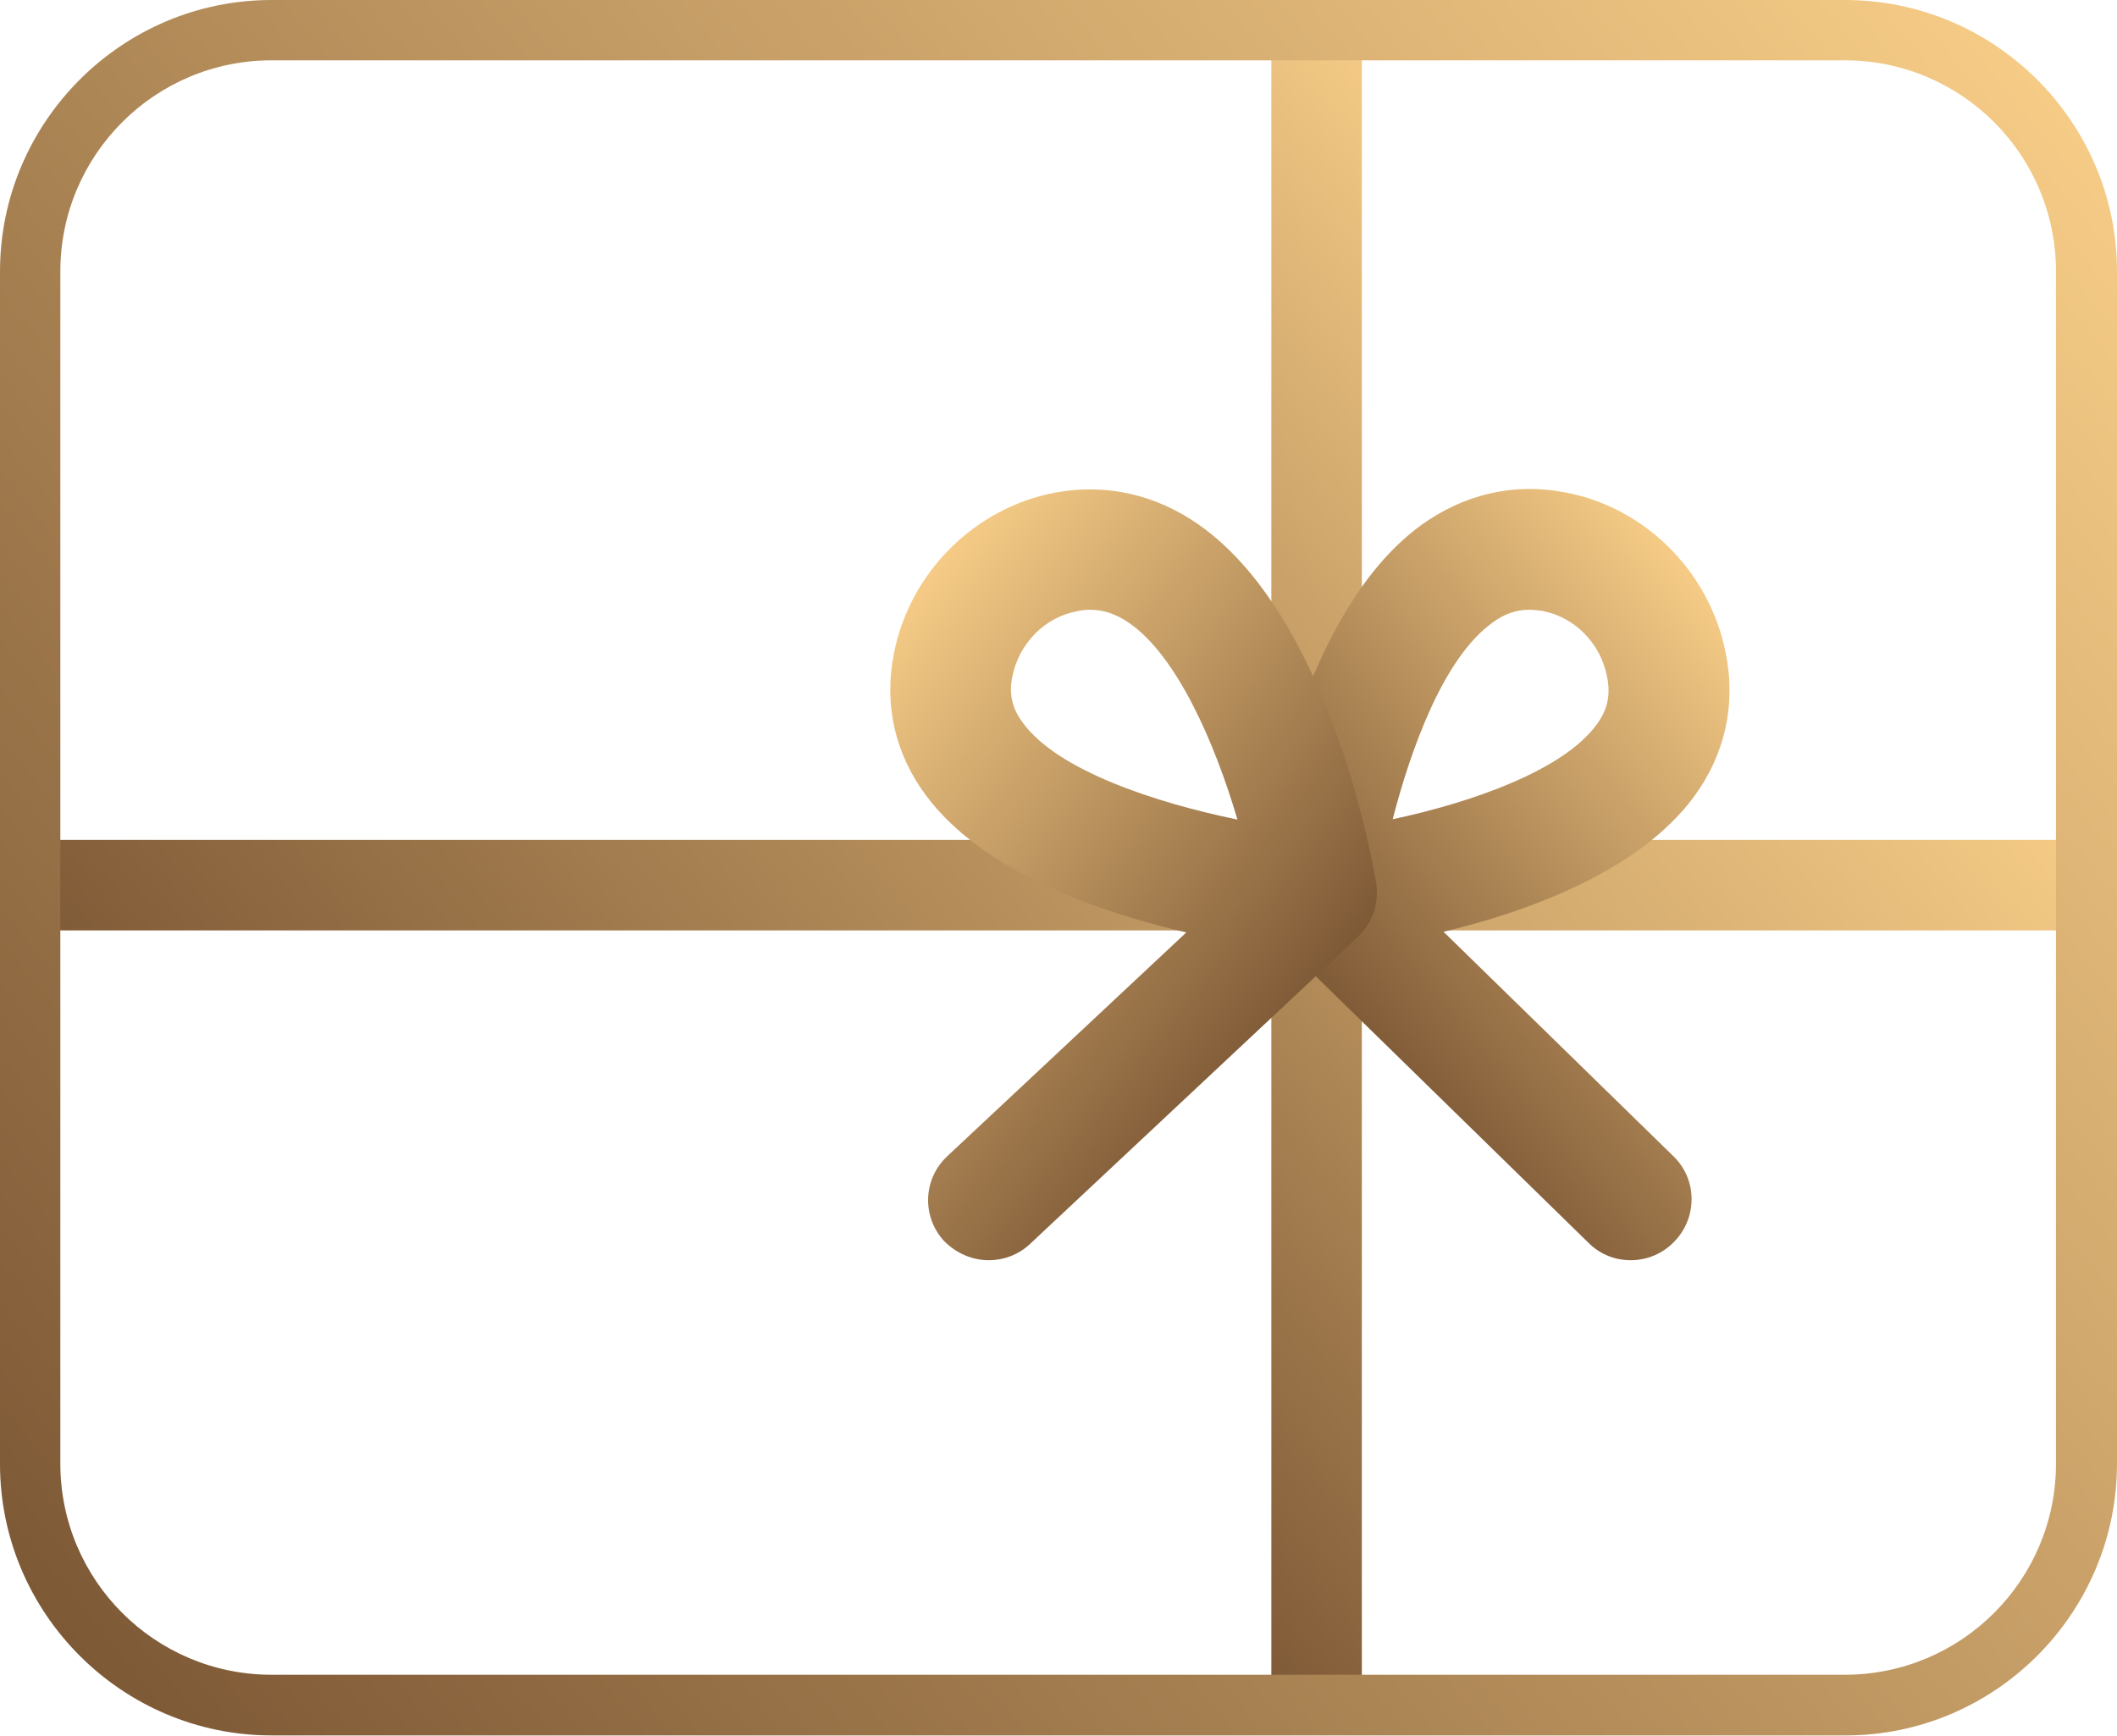
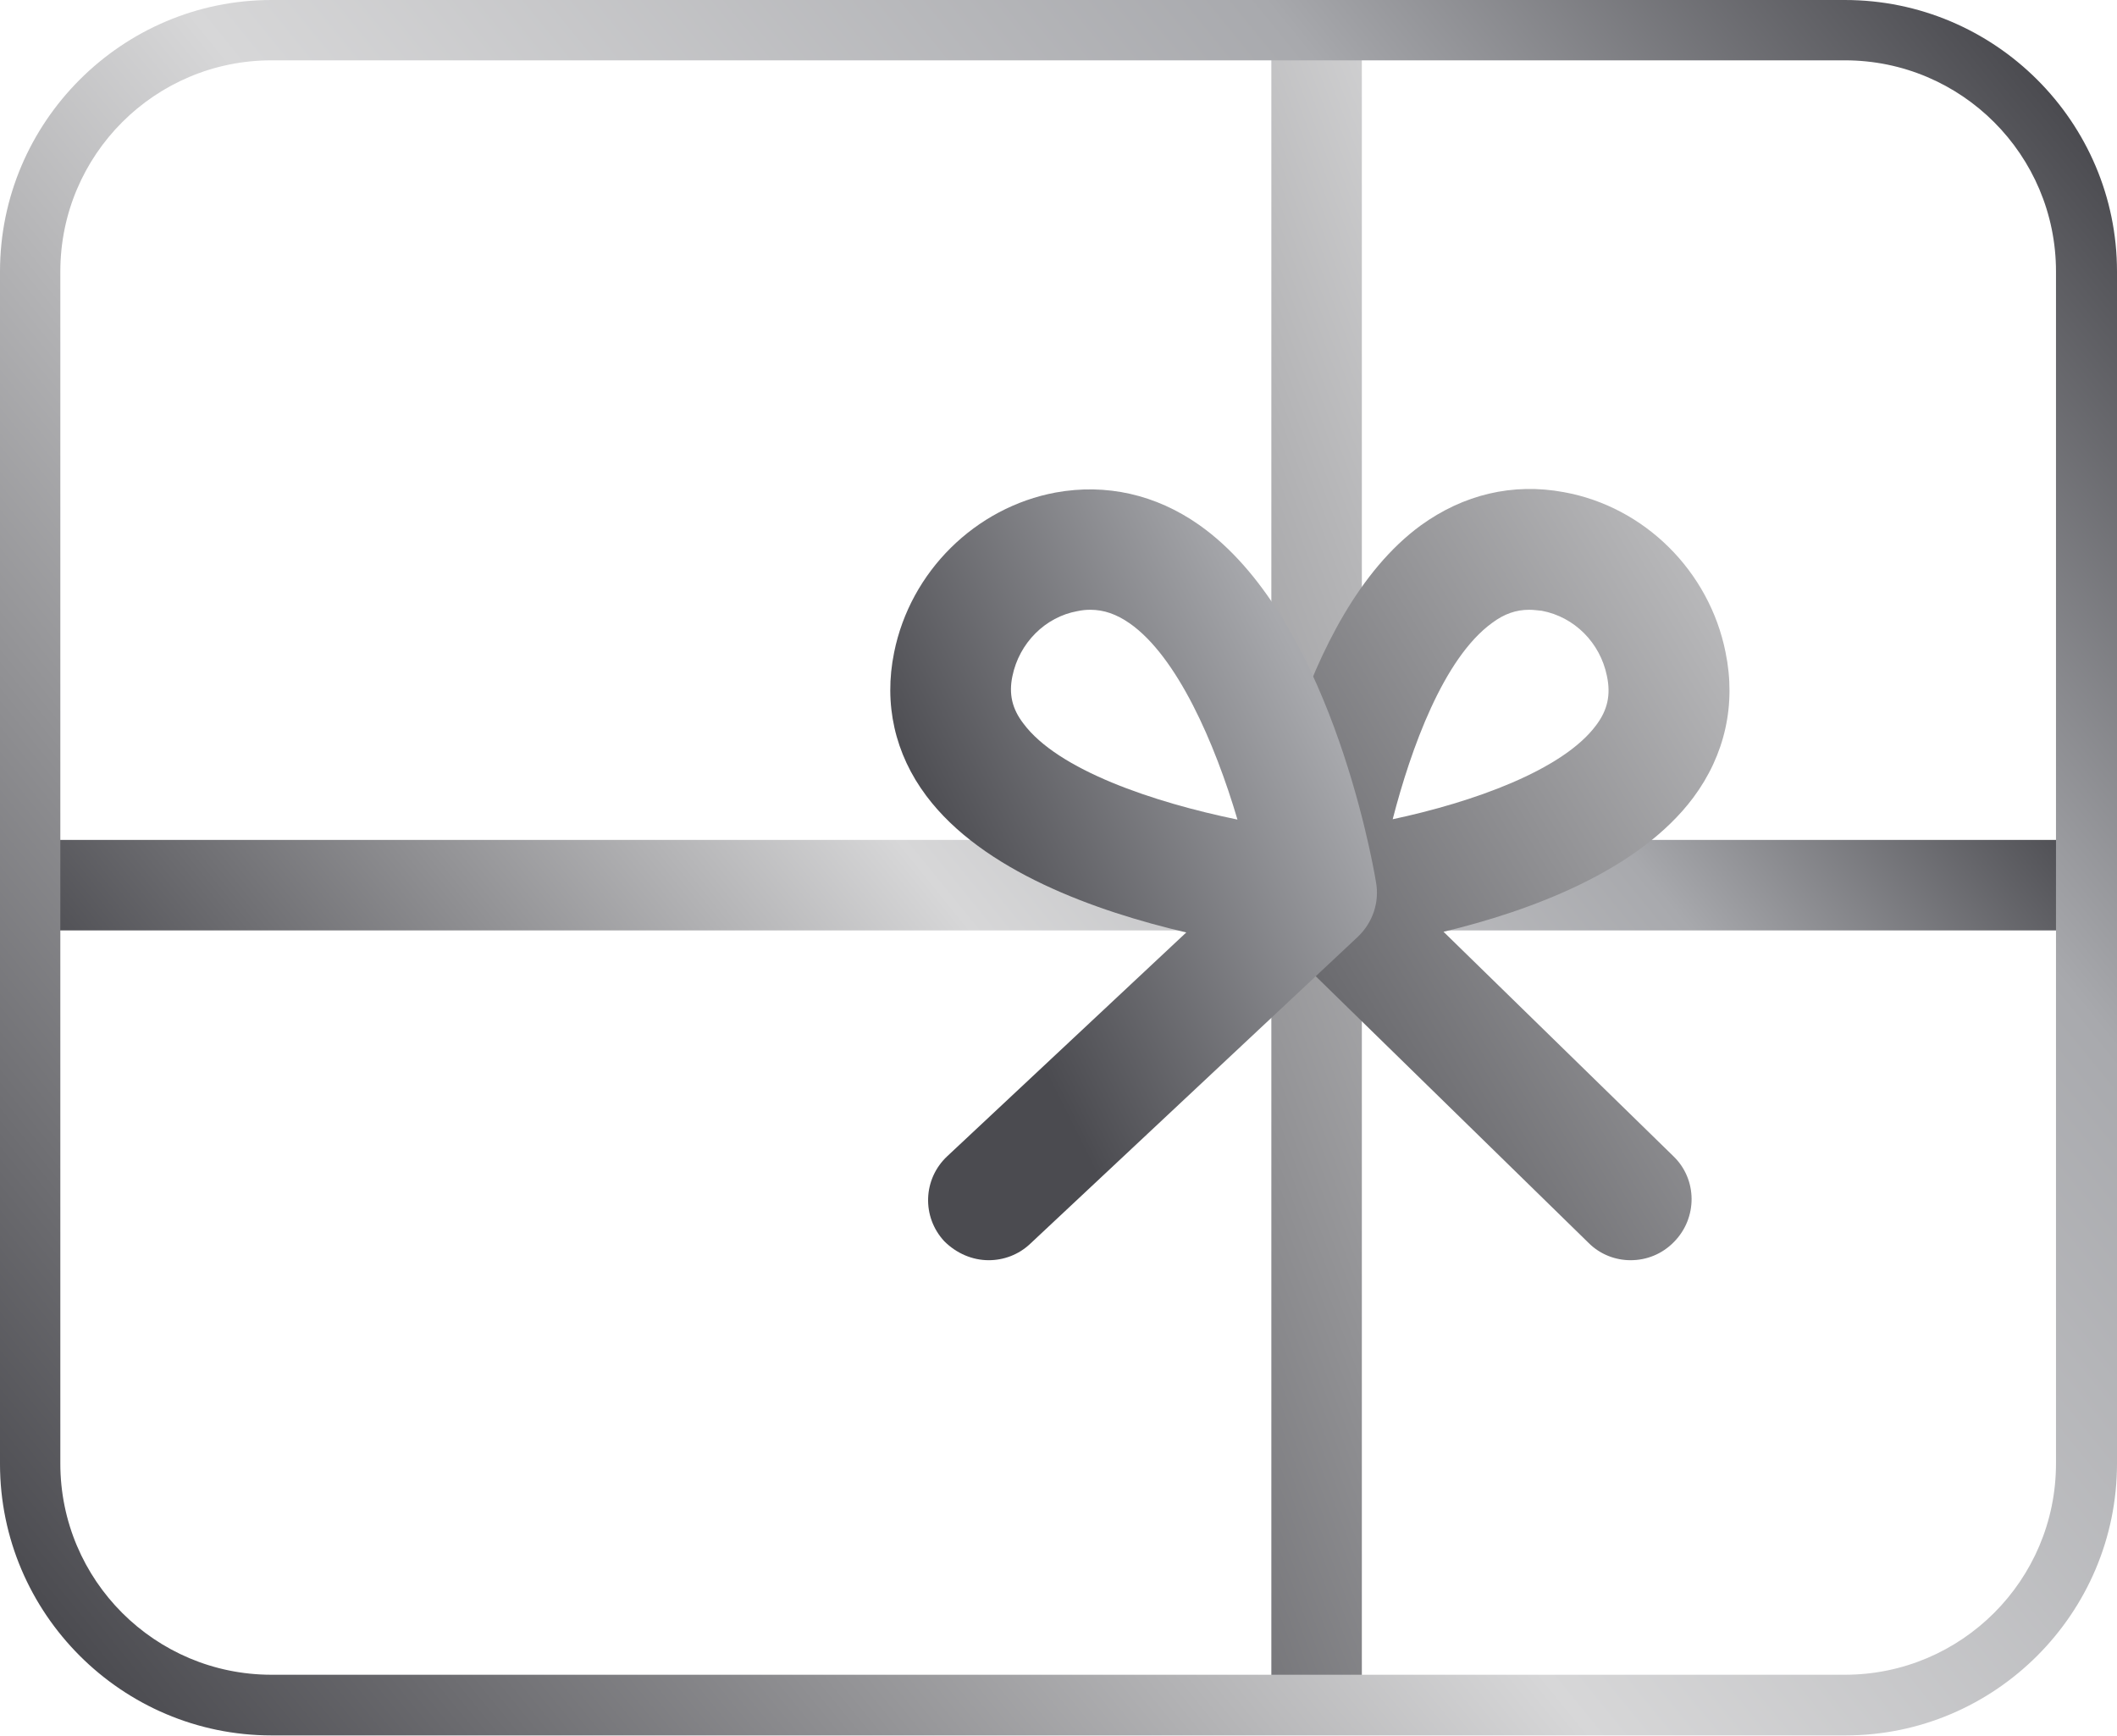
<svg xmlns="http://www.w3.org/2000/svg" version="1.1" id="Capa_1" x="0px" y="0px" viewBox="0 0 624.6 512" style="enable-background:new 0 0 624.6 512;" xml:space="preserve">
  <style type="text/css">
	.st0{fill:url(#SVGID_1_);}
	.st1{fill:url(#SVGID_2_);}
	.st2{fill:url(#SVGID_3_);}
	.st3{fill:url(#SVGID_4_);}
	.st4{fill:url(#SVGID_5_);}
</style>
  <g>
    <g>
-       <linearGradient id="SVGID_1_" gradientUnits="userSpaceOnUse" x1="118.711" y1="98.012" x2="500.399" y2="408.341" gradientTransform="matrix(1 0 0 -1 0 514.3)">
-         <stop offset="0" style="stop-color:#7E5936" />
-         <stop offset="1" style="stop-color:#F5CB86" />
+       <linearGradient id="SVGID_1_" gradientUnits="userSpaceOnUse" x1="118.703" y1="982.017" x2="500.397" y2="671.683" gradientTransform="matrix(1 0 0 1 0 -565.7)">
+         <stop offset="0" style="stop-color:#4B4B50" />
+         <stop offset="0.447" style="stop-color:#D7D7D8" />
+         <stop offset="0.781" style="stop-color:#A8A9AD" />
+         <stop offset="1" style="stop-color:#4B4B50" />
      </linearGradient>
      <rect x="3.4" y="247.8" class="st0" width="612.3" height="26.7" />
    </g>
    <g>
-       <linearGradient id="SVGID_2_" gradientUnits="userSpaceOnUse" x1="259.494" y1="153.426" x2="517.473" y2="363.174" gradientTransform="matrix(1 0 0 -1 0 514.3)">
-         <stop offset="0" style="stop-color:#7E5936" />
-         <stop offset="1" style="stop-color:#F5CB86" />
+       <linearGradient id="SVGID_2_" gradientUnits="userSpaceOnUse" x1="204.624" y1="891.294" x2="859.028" y2="643.546" gradientTransform="matrix(1 0 0 1 0 -565.7)">
+         <stop offset="0" style="stop-color:#4B4B50" />
+         <stop offset="0.447" style="stop-color:#D7D7D8" />
+         <stop offset="0.781" style="stop-color:#A8A9AD" />
+         <stop offset="1" style="stop-color:#4B4B50" />
      </linearGradient>
      <rect x="375.1" y="8.9" class="st1" width="26.7" height="494.2" />
    </g>
    <g>
-       <linearGradient id="SVGID_3_" gradientUnits="userSpaceOnUse" x1="24.313" y1="24.154" x2="600.28" y2="492.441" gradientTransform="matrix(1 0 0 -1 0 514.3)">
-         <stop offset="0" style="stop-color:#7E5936" />
-         <stop offset="1" style="stop-color:#F5CB86" />
+       <linearGradient id="SVGID_3_" gradientUnits="userSpaceOnUse" x1="24.309" y1="1055.845" x2="600.277" y2="587.558" gradientTransform="matrix(1 0 0 1 0 -565.7)">
+         <stop offset="0" style="stop-color:#4B4B50" />
+         <stop offset="0.447" style="stop-color:#D7D7D8" />
+         <stop offset="0.781" style="stop-color:#A8A9AD" />
+         <stop offset="1" style="stop-color:#4B4B50" />
      </linearGradient>
-       <path class="st2" d="M544.5,512H80.1C36,512,0,476,0,431.9V80.1C0,36,36,0,80.1,0h464.2c44.3,0,80.3,36,80.3,80.1v351.7    C624.6,476,588.6,512,544.5,512z M80.1,17.8c-34.4,0-62.3,27.9-62.3,62.3v351.7c0,34.4,27.9,62.3,62.3,62.3h464.2    c34.4,0,62.3-27.9,62.3-62.3V80.1c0-34.4-27.9-62.3-62.3-62.3C544.3,17.8,80.1,17.8,80.1,17.8z" />
+       <path class="st2" d="M544.5,512H80.1C36,512,0,476,0,431.9V80.1C0,36,36,0,80.1,0h464.2c44.3,0,80.3,36,80.3,80.1v351.7    C624.6,476,588.6,512,544.5,512z M80.1,17.8c-34.4,0-62.3,27.9-62.3,62.3v351.7c0,34.4,27.9,62.3,62.3,62.3h464.2    c34.4,0,62.3-27.9,62.3-62.3V80.1c0-34.4-27.9-62.3-62.3-62.3H80.1z" />
    </g>
    <g>
-       <linearGradient id="SVGID_4_" gradientUnits="userSpaceOnUse" x1="400.441" y1="207.969" x2="526.986" y2="310.855" gradientTransform="matrix(1 0 0 -1 0 514.3)">
-         <stop offset="0" style="stop-color:#7E5936" />
-         <stop offset="1" style="stop-color:#F5CB86" />
+       <linearGradient id="SVGID_4_" gradientUnits="userSpaceOnUse" x1="339.84" y1="897.347" x2="882.883" y2="568.268" gradientTransform="matrix(1 0 0 1 0 -565.7)">
+         <stop offset="0" style="stop-color:#4B4B50" />
+         <stop offset="0.447" style="stop-color:#D7D7D8" />
+         <stop offset="0.781" style="stop-color:#A8A9AD" />
+         <stop offset="1" style="stop-color:#4B4B50" />
      </linearGradient>
      <path class="st3" d="M481.1,371.8c-4.5,0-9-1.7-12.4-5.1l-92.6-90.5c-2.8-2.7-4.8-6.5-5.2-10.6l0,0l0,0c0-0.4-0.1-0.7-0.1-1.1    c-0.1-1.3,0-2.6,0.1-3.9c1.3-9.8,12-79.1,48.3-105.6c12.6-9.1,27.1-12.6,42.2-9.8c23.8,4.3,42.9,23.3,47.7,47.2    c3.2,15.5-0.2,30.4-9.5,42.9c-16.2,21.7-48.3,33.5-73.7,39.6l67.8,66.2c7.1,6.8,7.2,18.2,0.2,25.3    C490.4,370,485.8,371.8,481.1,371.8z M451.2,179.9c-3.9,0-7.4,1.2-11,3.9c-14.3,10.4-23.9,37-29.3,57.9c23.5-5,50.1-14.4,60-27.7    c3.4-4.5,4.4-9,3.2-14.6c-2-9.8-9.6-17.4-19.2-19.2C453.7,180.1,452.5,179.9,451.2,179.9z" />
    </g>
    <g>
-       <linearGradient id="SVGID_5_" gradientUnits="userSpaceOnUse" x1="1598.634" y1="206.013" x2="1727.57" y2="310.844" gradientTransform="matrix(-1 0 0 -1 1973.558 514.3)">
-         <stop offset="0" style="stop-color:#7E5936" />
-         <stop offset="1" style="stop-color:#F5CB86" />
+       <linearGradient id="SVGID_5_" gradientUnits="userSpaceOnUse" x1="-99.764" y1="586.4" x2="395.731" y2="832.896" gradientTransform="matrix(-1 0 0 1 679.5582 -565.7)">
+         <stop offset="0" style="stop-color:#4B4B50" />
+         <stop offset="0.447" style="stop-color:#D7D7D8" />
+         <stop offset="0.781" style="stop-color:#A8A9AD" />
+         <stop offset="1" style="stop-color:#4B4B50" />
      </linearGradient>
-       <path class="st4" d="M291.7,371.8c-4.8,0-9.5-2-13.1-5.6c-6.7-7.2-6.3-18.4,0.9-25.1l70.5-66c-26.6-6.2-60.1-18.1-76.7-40.3    c-9.3-12.4-12.6-27.1-9.5-42.3c4.8-23.9,24-42.8,47.7-47.2c14.9-2.7,29.5,0.6,42.2,9.5c38.1,26.7,51,97.7,52.3,105.6    c1,5.9-1,11.8-5.4,16l-96.7,90.6C300.5,370.2,296.1,371.8,291.7,371.8z M321.7,179.9c-1.2,0-2.4,0.1-3.8,0.4    c-9.5,1.7-17.2,9.4-19.2,19.2c-1.1,5.2-0.1,9.6,3.2,13.9c10.2,13.8,38.4,23.3,63.2,28.4c-6.7-22.7-17.8-48.1-31.8-57.9    C329.4,181.2,325.7,179.9,321.7,179.9z" />
+       <path class="st4" d="M291.7,371.8c-4.8,0-9.5-2-13.1-5.6c-6.7-7.2-6.3-18.4,0.9-25.1l70.5-66c-26.6-6.2-60.1-18.1-76.7-40.3    c-9.3-12.4-12.6-27.1-9.5-42.3c4.8-23.9,24-42.8,47.7-47.2c14.9-2.7,29.5,0.6,42.2,9.5c38.1,26.7,51,97.7,52.3,105.6    c1,5.9-1,11.8-5.4,16L303.9,367C300.5,370.2,296.1,371.8,291.7,371.8z M321.7,179.9c-1.2,0-2.4,0.1-3.8,0.4    c-9.5,1.7-17.2,9.4-19.2,19.2c-1.1,5.2-0.1,9.6,3.2,13.9c10.2,13.8,38.4,23.3,63.2,28.4c-6.7-22.7-17.8-48.1-31.8-57.9    C329.4,181.2,325.7,179.9,321.7,179.9z" />
    </g>
  </g>
</svg>
